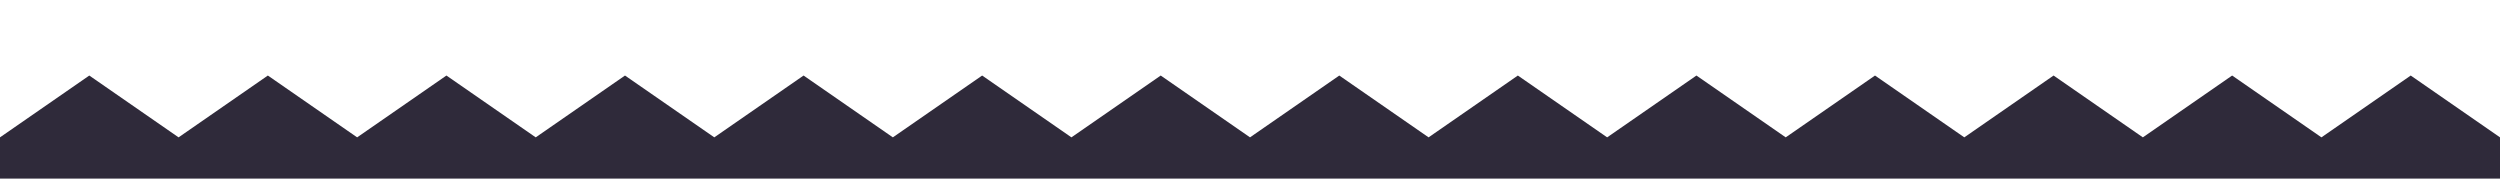
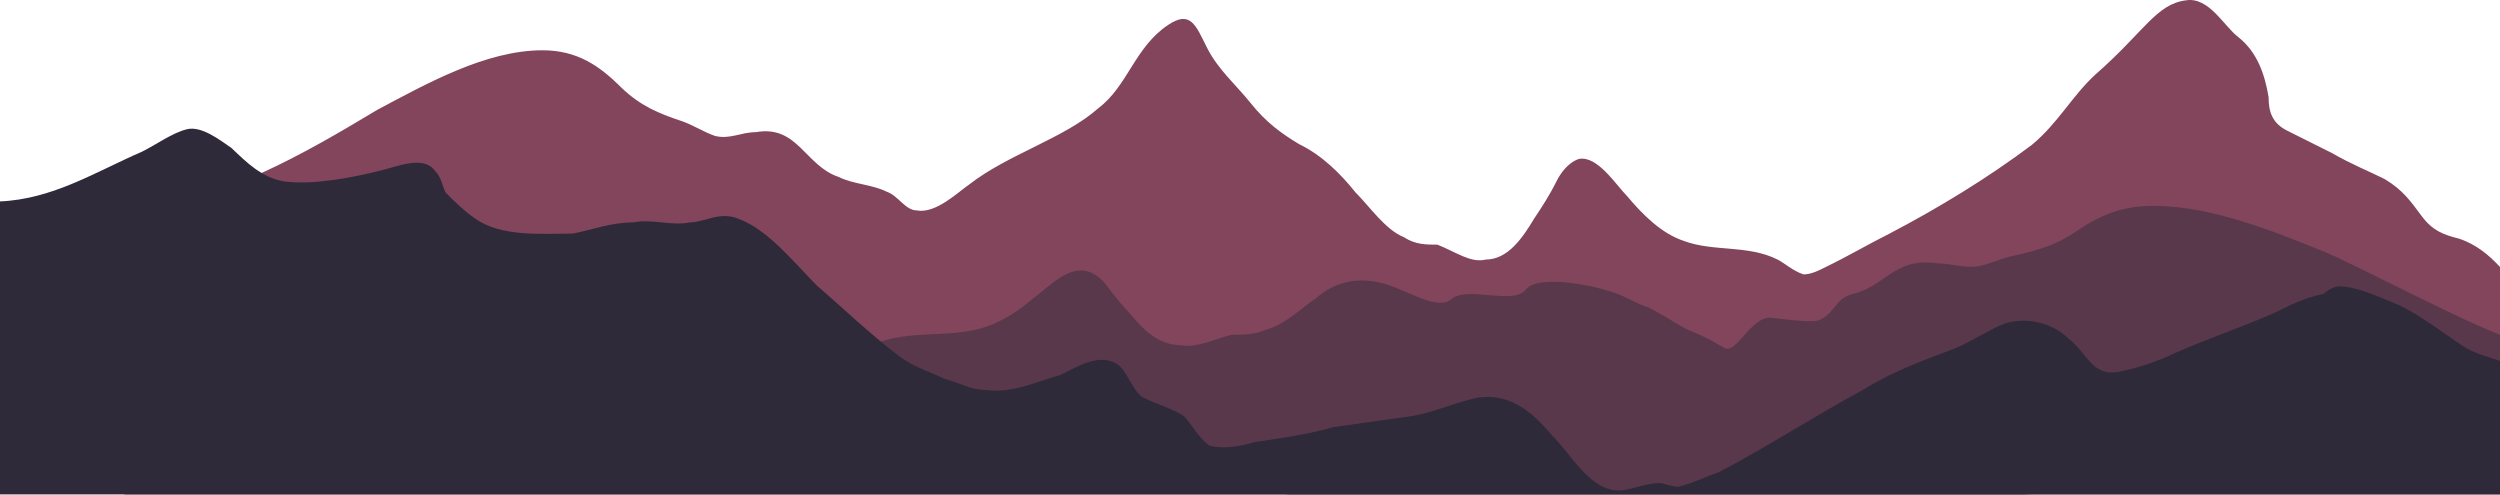
- <svg xmlns="http://www.w3.org/2000/svg" version="1.1" id="Layer_1" x="0px" y="0px" viewBox="0 0 1984.25 141.73" style="enable-background:new 0 0 1984.25 141.73;" xml:space="preserve">
-   <style type="text/css">
- 	.st0{fill:#2f2a3a;}
- </style>
-   <polygon class="st0" points="1913.39,59.95 1842.52,109.02 1771.65,59.95 1700.79,109.02 1629.92,59.95 1559.06,109.02   1488.19,59.95 1417.32,109.02 1346.46,59.95 1275.59,109.02 1204.72,59.95 1133.86,109.02 1062.99,59.95 992.13,109.02   921.26,59.95 850.39,109.02 779.53,59.95 708.66,109.02 637.8,59.95 566.93,109.02 496.06,59.95 425.2,109.02 354.33,59.95   283.46,109.02 212.6,59.95 141.73,109.02 70.87,59.95 0,109.02 0,141.73 992.13,141.73 1984.25,141.73 1984.25,109.02 " />
+ <svg xmlns="http://www.w3.org/2000/svg" id="Layer_1" data-name="Layer 1" viewBox="0 0 1984.25 392.41">
+   <defs>
+     <style>.cls-1{fill:#b45470;}.cls-2{fill:#83455c;}.cls-3{fill:#5a384b;}.cls-4{fill:#2f2a3a;}</style>
+   </defs>
+   <path class="cls-2" d="M1984.25,392.41V211.88c-8.27-8.87-18.31-17.73-32.48-22.46-11.81-3-20.67-5.91-29.53-17.73s-14.76-20.69-29.52-29.56c-11.82-5.91-26.58-11.82-41.93-20.69l-35.44-17.73c-11.81-5.92-14.76-14.78-14.76-26.61-2.95-17.73-8.86-35.46-23.62-47.29C1765.16,21,1753.35-2.7,1735,.26c-23.62,3-33.07,24.83-71.46,58.52-18.9,17.14-29.53,38.42-50.79,56.16-35.43,26.6-74.41,50.24-112.79,70.34-17.72,8.87-32.48,17.73-50.79,26.6-5.9,3-11.81,5.91-17.72,5.91-8.85-2.95-14.76-8.86-20.66-11.82-23.63-11.82-50.79-5.91-74.41-14.78-17.72-5.91-32.48-20.69-44.89-35.47-8.85-8.86-23.62-32.51-38.38-29.55-8.86,3-14.77,11.82-17.72,17.73-5.9,11.82-11.81,20.69-17.71,29.56C1208.82,188.24,1197,206,1179.29,206c-11.81,3-23.62-5.91-38.39-11.82-8.85,0-17.71,0-26.57-5.91-14.77-5.91-26.58-23.65-38.39-35.47-11.81-14.78-26.57-29.56-44.88-38.42-14.76-8.87-26.57-17.74-38.38-32.52s-26-26.6-34.85-44.33-13-29.56-30.71-17.73C900.55,37.5,895.23,68.24,871.61,86c-26.57,23.65-72,36.65-102.16,60.3-8.86,5.91-26.58,23.64-41.93,20.69-8.86,0-14.77-11.83-23.62-14.78-11.82-5.91-26.58-5.91-38.39-11.82C639,131.49,633.07,99,600,104.89c-11.81,0-20.67,5.91-32.48,3-8.86-3-17.72-8.86-26.58-11.82-17.71-5.91-32.48-11.82-47.83-26.6-17.72-17.73-35.43-29.56-62.6-29.56-44.88,0-92.13,26.6-131.1,47.29-29.53,17.74-59.65,35.47-92.13,50.25L180.71,328.33l842.66,64.08Z" />
+   <path class="cls-3" d="M1605.68,392.41,1964.17,378l20.08-72.71V265.67c-37.79-14.77-111-53.79-138.78-65.61-39.57-16-88.58-36.06-134-36.65-27.76-.59-46.07,8.28-64.37,20.69-15.36,10.64-30.71,14.78-49,18.91-9.45,1.78-18.31,6.51-27.76,8.28-12.4,1.77-21.26-2.36-33.66-2.36-33.66-4.73-40.15,18.91-67.91,24.82-12.4,4.14-13.58,16.56-26,20.69-9.45,1.78-29.53-1.77-39-2.36-15.36,1.77-25.39,28.37-34.84,24.23-30.12-17.73-20.08-7.68-47.84-25.41-24.21-13.6-4.72-1.78-31.89-15.37-18.31-8.87-68.5-18.33-78-5.91-9.45,13-46.65-3-59.06,7.68s-38.38-10.05-59.64-13.6c-19.49-3.54-34.84,1.78-47.25,12.42-12.4,8.27-24.8,21.28-40.15,25.42-9.45,4.13-18.31,4.13-27.76,4.13-15.35,4.14-27.75,10.64-40.16,8.28-18.3,0-30.71-13.6-39.56-24.24a253.25,253.25,0,0,1-18.31-21.87c-3-4.14-8.86-11.23-18.31-13-15.35-2.37-30.71,14.78-40.16,21.28-12.4,10.64-27.75,21.28-46.06,25.42-24.8,5.91-52,1.18-76.77,10-5.91,2.36-12.4,6.5-21.26,8.27-5.91,0-12.4-2.36-18.31-4.73-18.3-6.5-33.66-13.59-52-20.1-39.56-16-79.13-33.69-115.74-53.79l-10.63-7.09C438.73,244.34,306.44,255,297,176.36c-1.78,5.32-5.91,9.46-14.77,12.42L245,201.19c-15.36,6.5-30.71,10.64-43.11,14.78-15.36,6.5-21.85,13-30.71,21.28-9.45,8.28-18.31,10.64-30.71,12.41a83.71,83.71,0,0,0-40.16,21.28L98.82,392.41Z" />
+   <path class="cls-4" d="M1984.25,392.41v-106c-8.86-3-20.67-5.91-29.53-11.82-17.71-11.82-32.48-23.64-50.78-32.51-14.77-5.91-32.48-14.78-47.84-14.78-2.95,0-8.86,3-11.81,5.91-14.76,3-26.57,8.87-38.39,14.78-26.57,11.82-53.74,20.69-80.31,32.51-11.81,5.91-29.53,11.83-44.88,14.78-20.67,3-23.62-14.78-39-26.6-11.81-11.82-32.48-17.73-50.79-11.82-14.76,5.91-26.57,14.78-41.93,20.69-23.62,8.86-47.83,17.73-71.45,32.51-38.39,20.69-74.41,44.33-112.8,64.43-8.86,3-20.67,8.87-32.48,11.82-5.9,0-11.81-2.95-14.76-2.95-11.81,0-23.62,5.91-32.48,5.91-23.62,0-38.39-29.56-53.74-44.33-14.77-17.74-32.48-32.52-56.7-29.56-17.71,3-35.43,11.82-53.74,14.78L1058.25,339c-20.67,5.92-41.93,8.87-62.6,11.83-8.86,2.95-23.62,5.91-35.44,2.95-8.85-5.91-14.76-17.73-20.66-23.64-8.86-5.91-20.67-8.87-32.48-14.78-8.86-5.91-11.82-20.69-20.67-26.6-14.77-8.87-32.48,3-44.89,8.87-20.67,5.91-38.38,14.77-59.64,11.82-11.81,0-20.67-5.91-32.48-8.87-11.81-5.91-23.62-8.87-35.44-17.73-23.62-17.74-44.88-38.43-65.55-56.16C630.69,209,610,182.38,585.81,173.51c-14.77-5.91-26.58,3-38.39,3-14.76,3-29.53-3-44.88,0-17.72,0-32.48,5.92-47.84,8.87-23.62,0-56.69,3-77.36-11.82-8.86-5.91-17.72-14.78-23.62-20.69-3-5.91-3-11.82-8.86-17.73-8.86-11.83-29.53-3-41.93,0-23.62,5.91-53.74,11.82-77.36,8.86-17.72-3-29.53-14.78-41.93-26.6-8.84-6-23.64-17.79-35.41-14.79s-23.63,11.83-35.44,17.74C76.18,136.22,41.93,158.09,0,159.86V392.41Z" />
</svg>
